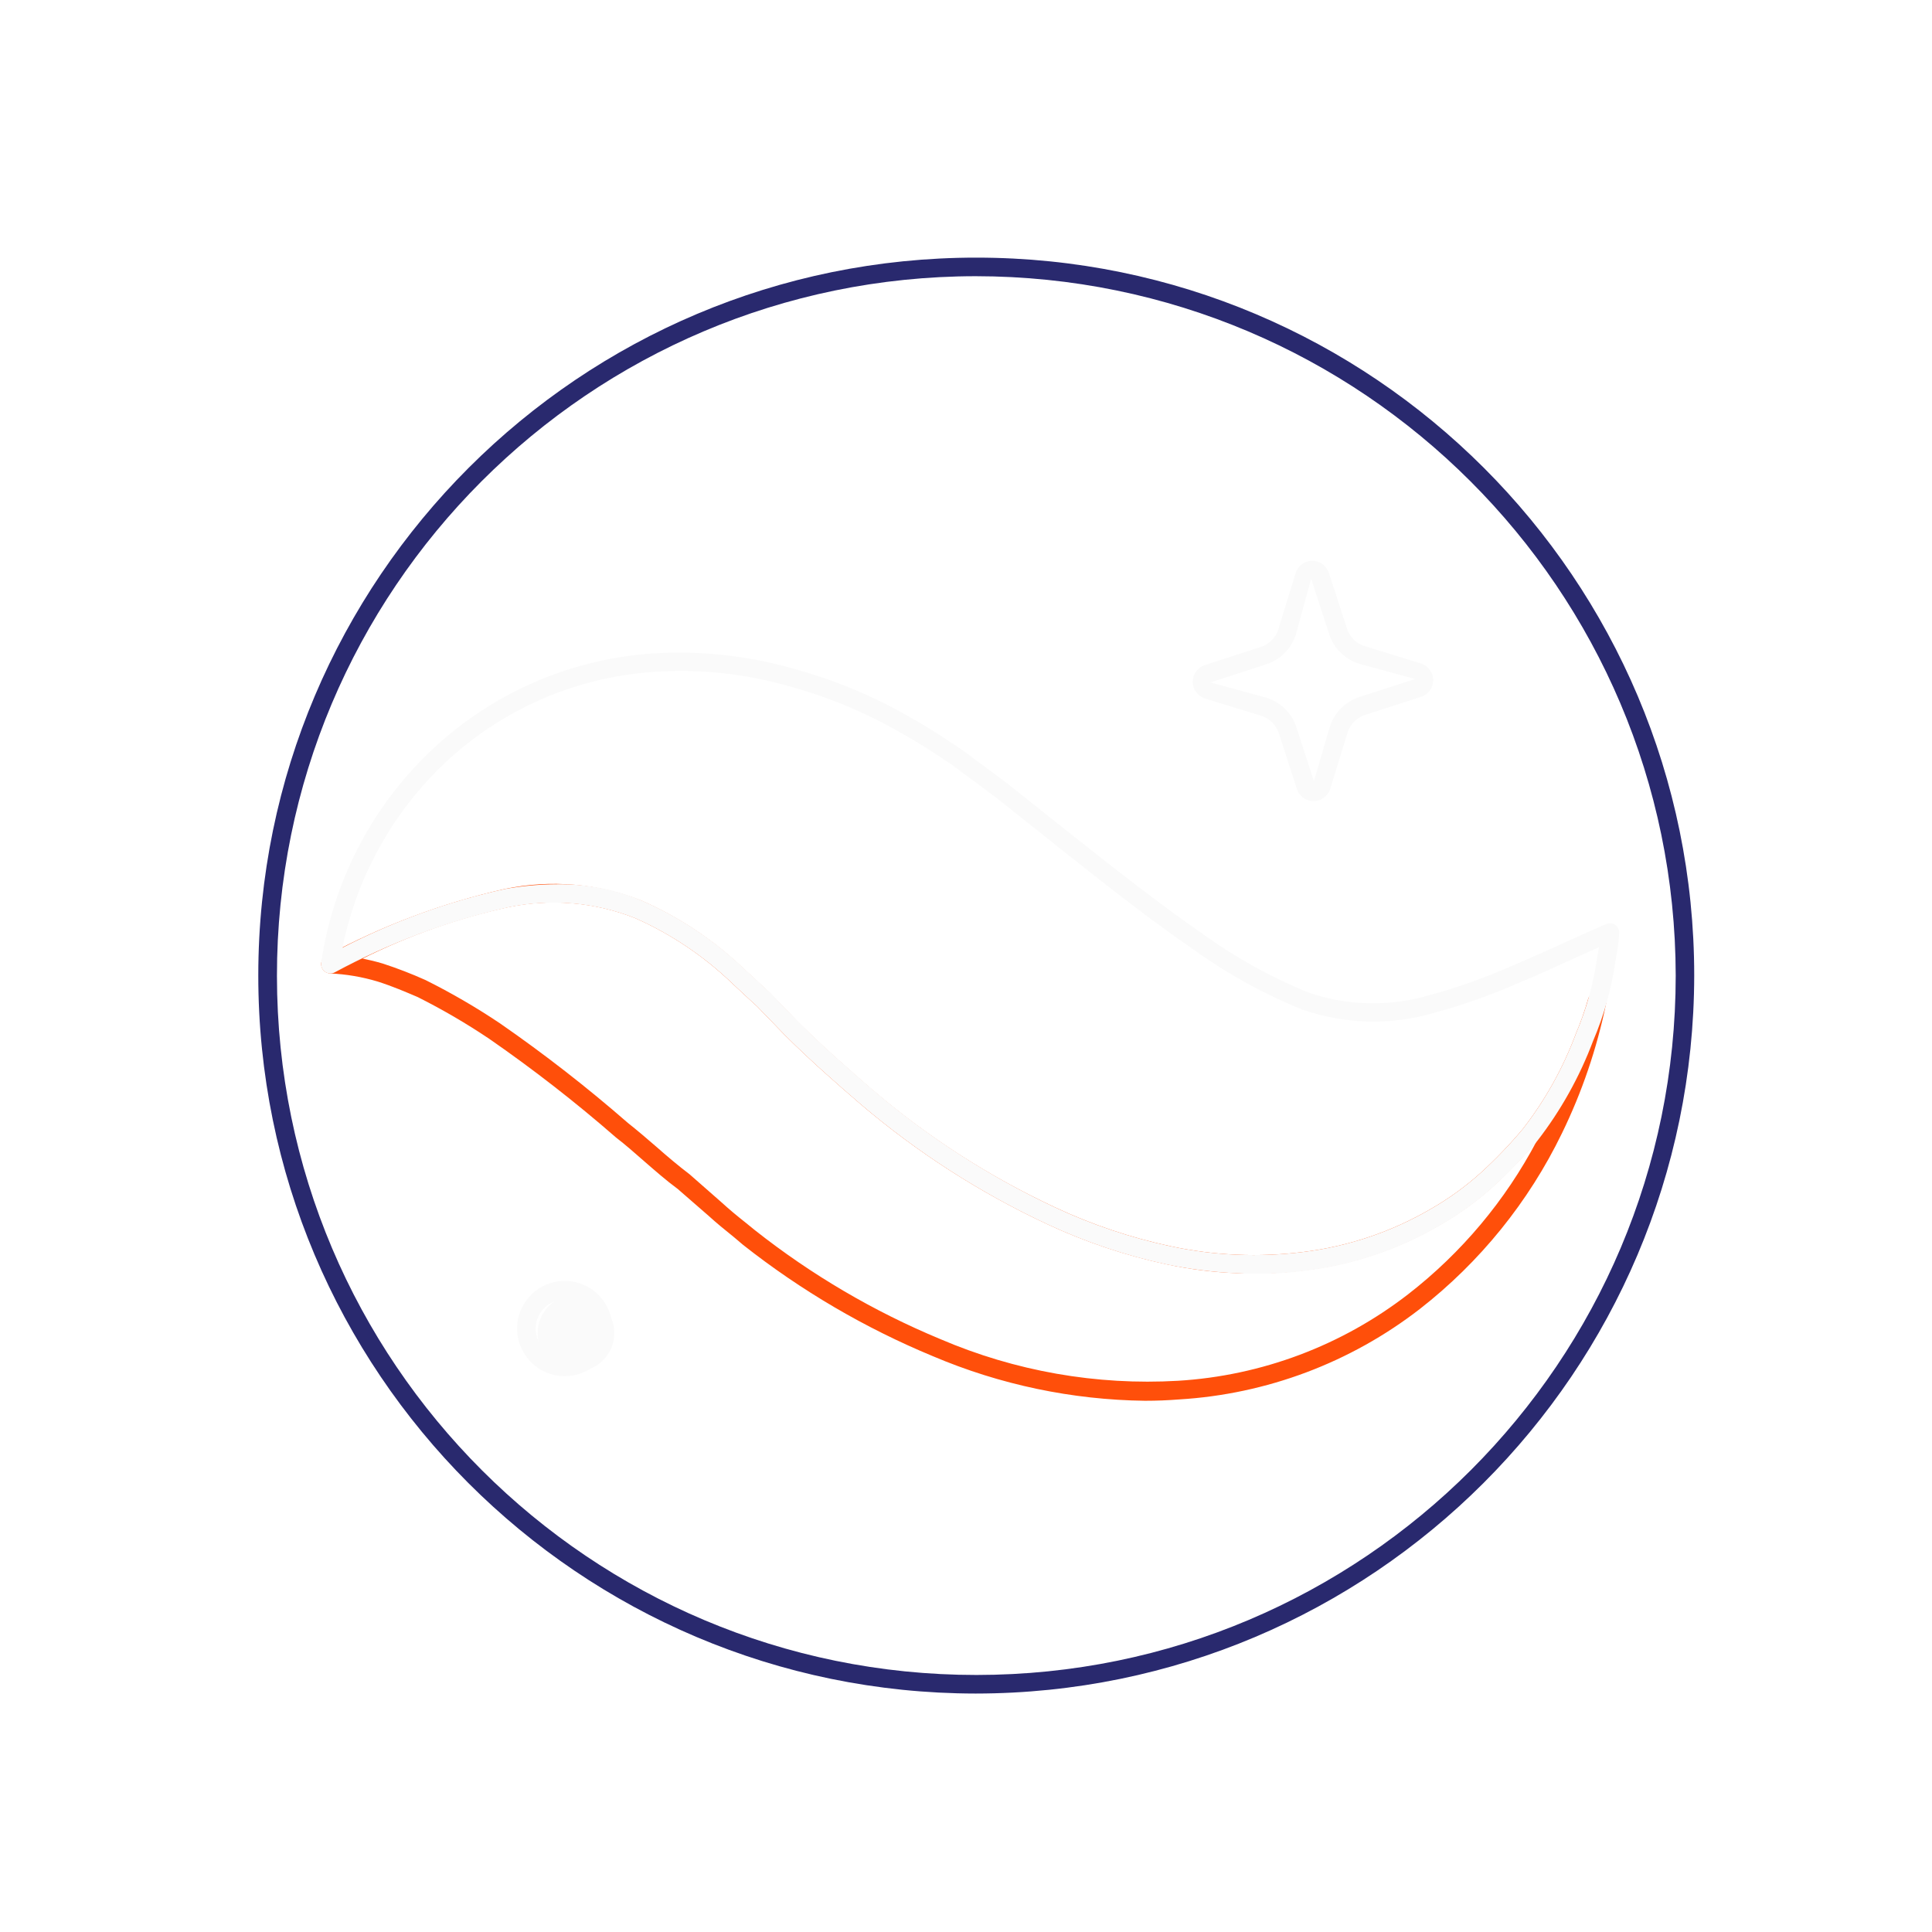
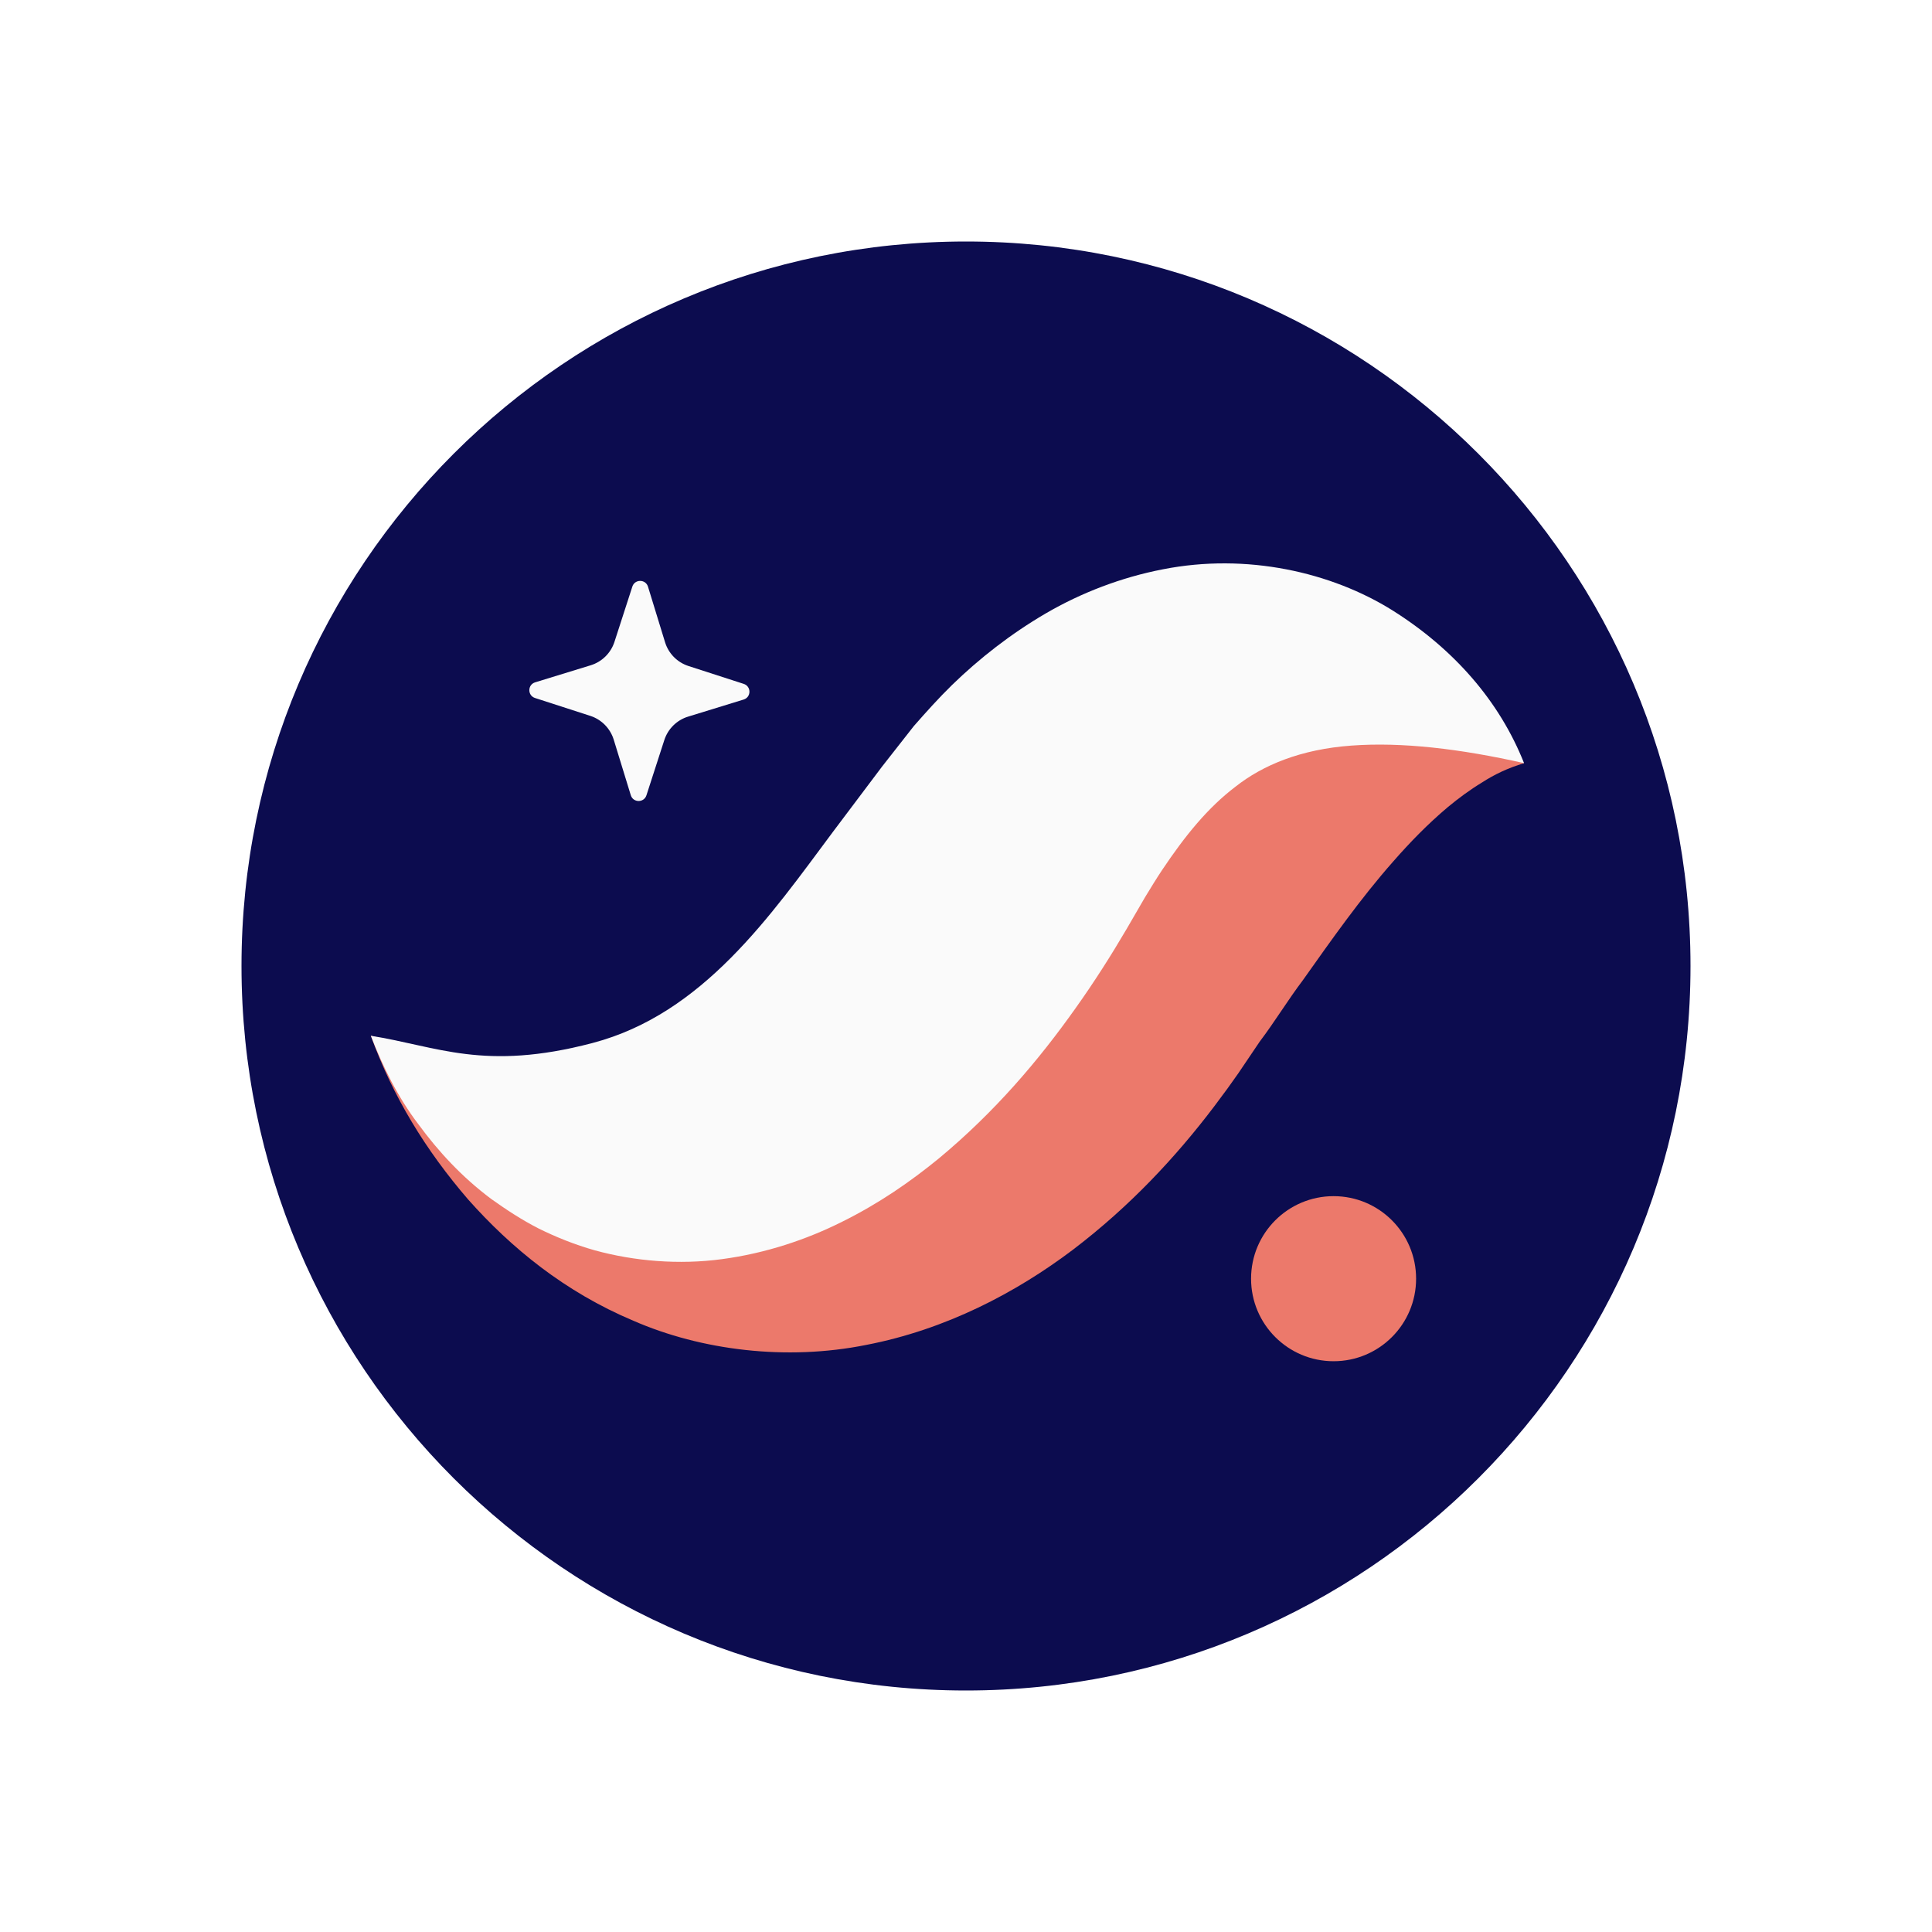
- <svg xmlns="http://www.w3.org/2000/svg" width="200" height="200" viewBox="0 0 26 26" version="1.1">
-   <path fill="#29296e" d="M13.13,22.791A9.662,9.662,0,1,1,22.8,13.129,9.677,9.677,0,0,1,13.13,22.791Zm0-19.074a9.412,9.412,0,1,0,9.421,9.412A9.427,9.427,0,0,0,13.13,3.717Z" />
-   <path fill="#fafafa" d="M17.678,10.781a.235.235,0,0,1-.225-.163h0l-.243-.749a.367.367,0,0,0-.24-.237L16.216,9.4a.236.236,0,0,1,0-.45l.751-.243a.367.367,0,0,0,.237-.24l.231-.753a.236.236,0,0,1,.224-.167h0a.235.235,0,0,1,.225.164l.243.748a.364.364,0,0,0,.241.237l.753.232a.236.236,0,0,1,0,.451l-.75.242a.364.364,0,0,0-.237.24l-.232.753a.236.236,0,0,1-.224.167Zm-.033-2.993-.206.752a.617.617,0,0,1-.4.4l-.75.244.753.205a.614.614,0,0,1,.405.4l.235.723.213-.727a.618.618,0,0,1,.4-.405l.75-.242-.753-.205a.618.618,0,0,1-.405-.4Z" />
-   <path fill="#ff4f0a" d="M15.409,18.851a7.541,7.541,0,0,1-2.855-.6A10.8,10.8,0,0,1,10,16.753l-.118-.1c-.137-.111-.234-.189-.346-.291L9.12,16c-.154-.113-.307-.248-.457-.378-.124-.109-.247-.217-.373-.314A19.361,19.361,0,0,0,6.584,13.98a8.82,8.82,0,0,0-.963-.562c-.164-.07-.341-.146-.539-.209A2.63,2.63,0,0,0,4.44,13.1a.125.125,0,0,1-.05-.236,9.4,9.4,0,0,1,2.4-.9,3.2,3.2,0,0,1,1.851.16,4.746,4.746,0,0,1,1.376.922c.058.051.116.106.174.16s.113.106.169.157l.374.386c.337.337.7.654,1.007.919A10.885,10.885,0,0,0,14.2,16.249a7.225,7.225,0,0,0,1.557.523,5.326,5.326,0,0,0,1.785.076,4.492,4.492,0,0,0,1.717-.581,3.89,3.89,0,0,0,.676-.491,6.161,6.161,0,0,0,.557-.581,4.862,4.862,0,0,0,.717-1.288,3.9,3.9,0,0,0,.163-.462.122.122,0,0,1,.15-.086.124.124,0,0,1,.092.147,7.367,7.367,0,0,1-.594,1.745,6.71,6.71,0,0,1-1.913,2.365,5.864,5.864,0,0,1-3.24,1.217Q15.64,18.851,15.409,18.851ZM4.88,12.9c.09.018.18.04.274.068a5.764,5.764,0,0,1,.572.221,9.029,9.029,0,0,1,1,.581,19.6,19.6,0,0,1,1.723,1.341c.126.1.253.208.382.32.145.128.3.259.449.372l.427.375c.11.1.2.175.336.283l.117.095a10.555,10.555,0,0,0,2.492,1.464,7.075,7.075,0,0,0,3.2.562,5.614,5.614,0,0,0,3.1-1.166,6.377,6.377,0,0,0,1.73-2.063,6.356,6.356,0,0,1-.581.606,4.093,4.093,0,0,1-.717.521,4.7,4.7,0,0,1-1.811.613,5.548,5.548,0,0,1-1.867-.077,7.539,7.539,0,0,1-1.611-.541,11.132,11.132,0,0,1-2.515-1.617c-.313-.269-.679-.589-1.023-.933l-.369-.382c-.051-.045-.109-.1-.168-.154s-.112-.106-.168-.157a4.537,4.537,0,0,0-1.308-.878,2.979,2.979,0,0,0-1.707-.145A8.387,8.387,0,0,0,4.88,12.9Z" />
-   <path fill="#fafafa" d="M16.9,17.142a6.076,6.076,0,0,1-1.192-.124,7.539,7.539,0,0,1-1.611-.541,11.132,11.132,0,0,1-2.515-1.617c-.313-.269-.679-.589-1.023-.933l-.369-.382c-.051-.045-.109-.1-.168-.154s-.112-.106-.168-.157a4.537,4.537,0,0,0-1.308-.878,2.979,2.979,0,0,0-1.707-.145,9.179,9.179,0,0,0-2.337.876.123.123,0,0,1-.128-.009.125.125,0,0,1-.052-.118,4.916,4.916,0,0,1,1.326-2.707A4.8,4.8,0,0,1,8.8,8.793a5.589,5.589,0,0,1,1.856.2,6.608,6.608,0,0,1,1.613.672c.238.132.479.293.691.435l.6.447.929.739c.659.521,1.2.94,1.705,1.288a6.829,6.829,0,0,0,1.419.785,2.679,2.679,0,0,0,1.626.033,7.786,7.786,0,0,0,1.081-.382l.043-.018c.2-.085.415-.181.633-.28.2-.092.408-.186.62-.277a.128.128,0,0,1,.124.014.123.123,0,0,1,.049.115l0,.032a3.162,3.162,0,0,1-.049.336,4.225,4.225,0,0,1-.3,1.074,5.165,5.165,0,0,1-.752,1.348,6.355,6.355,0,0,1-.586.612,4.093,4.093,0,0,1-.717.521,4.7,4.7,0,0,1-1.811.613A4.769,4.769,0,0,1,16.9,17.142ZM7.5,11.9a2.841,2.841,0,0,1,1.149.224,4.746,4.746,0,0,1,1.376.922c.058.051.116.106.174.16s.113.106.169.157l.374.386c.337.337.7.654,1.007.919A10.885,10.885,0,0,0,14.2,16.249a7.225,7.225,0,0,0,1.557.523,5.326,5.326,0,0,0,1.785.076,4.492,4.492,0,0,0,1.717-.581,3.89,3.89,0,0,0,.676-.491,6.161,6.161,0,0,0,.557-.581,4.862,4.862,0,0,0,.717-1.288,4.033,4.033,0,0,0,.285-1.024c.01-.046.018-.091.025-.136-.142.062-.281.125-.416.187-.221.1-.435.2-.642.284l-.044.018a8.006,8.006,0,0,1-1.116.394,2.91,2.91,0,0,1-1.774-.043,6.982,6.982,0,0,1-1.47-.812c-.512-.352-1.058-.774-1.721-1.3l-.925-.737-.594-.441c-.2-.136-.44-.294-.671-.422a6.37,6.37,0,0,0-1.556-.648,5.245,5.245,0,0,0-1.774-.186,4.538,4.538,0,0,0-2.985,1.381,4.72,4.72,0,0,0-1.223,2.332,8.933,8.933,0,0,1,2.185-.79A4.027,4.027,0,0,1,7.5,11.9Z" />
-   <path fill="#fafafa" d="M8.267,17.941a.516.516,0,1,1-.516-.516.516.516,0,0,1,.516.516" />
-   <path fill="#fafafa" d="M7.6,18.52a.641.641,0,1,1,.641-.641A.642.642,0,0,1,7.6,18.52Zm0-1.031a.391.391,0,1,0,.391.39A.391.391,0,0,0,7.6,17.489Z" />
+ <svg xmlns="http://www.w3.org/2000/svg" fill="none" version="1.1" viewBox="0 0 200 200">
+   <g clip-rule="evenodd" fill-rule="evenodd" stroke-width=".949">
+     <path d="m25 100c0 41.422 33.578 75 74.999 75 41.421 0 75.001-33.579 75.001-75 0-41.422-33.58-75-75.001-75-41.421 0-74.999 33.578-74.999 75z" fill="#0c0c4f" />
+     <path d="m66.919 82.331 1.851-5.72c0.376-1.163 1.294-2.069 2.462-2.426l5.748-1.768c0.796-0.243 0.802-1.365 0.013-1.621l-5.722-1.851c-1.161-0.376-2.067-1.294-2.425-2.462l-1.765-5.748c-0.243-0.793-1.365-0.802-1.621-0.011l-1.851 5.72c-0.376 1.161-1.294 2.066-2.462 2.426l-5.748 1.765c-0.796 0.245-0.804 1.365-0.013 1.621l5.722 1.851c1.161 0.376 2.067 1.297 2.425 2.464l1.765 5.746c0.243 0.796 1.365 0.804 1.621 0.013z" fill="#fafafa" />
+     <path d="m157.77 79.002c-2.37-2.65-6.067-4.142-9.663-4.753-3.624-0.588-7.424-0.533-11.001 0.103-7.239 1.224-13.815 4.222-19.551 7.92-2.979 1.815-5.519 3.915-8.15 6.053-1.268 1.081-2.424 2.233-3.628 3.369l-3.29 3.273c-3.575 3.736-7.098 7.14-10.507 9.961-3.423 2.808-6.623 4.941-9.776 6.43-3.152 1.497-6.524 2.377-10.919 2.518-4.357 0.154-9.511-0.633-15.025-1.931-5.543-1.292-11.364-3.134-17.869-4.719 2.27 6.297 5.688 11.861 10.076 16.949 4.44 4.998 9.983 9.554 17.105 12.55 7.019 3.063 15.84 4.162 24.087 2.503 8.269-1.592 15.526-5.418 21.392-9.844 5.881-4.471 10.639-9.563 14.65-14.858 1.107-1.463 1.693-2.281 2.494-3.425l2.215-3.281c1.539-2.029 2.94-4.34 4.463-6.35 2.987-4.211 5.932-8.416 9.353-12.291 1.722-1.965 3.538-3.845 5.682-5.652 1.069-0.882 2.224-1.745 3.504-2.522 1.299-0.838 2.671-1.495 4.359-2.002z" fill="#ec796b" />
+     <path d="m157.77 79.001c-2.545-6.423-7.278-11.831-13.63-15.821-6.313-3.946-15.082-5.96-23.771-4.243-4.292 0.83-8.451 2.429-12.101 4.557-3.633 2.12-6.889 4.672-9.707 7.41-1.407 1.374-2.684 2.806-3.953 4.247l-3.288 4.193-5.079 6.749c-6.475 8.683-13.448 18.86-24.89 21.875-11.233 2.96-16.105 0.339-22.961-0.745 1.254 3.236 2.806 6.38 4.912 9.145 2.066 2.821 4.506 5.47 7.54 7.742 1.533 1.091 3.152 2.167 4.949 3.081 1.79 0.882 3.72 1.659 5.779 2.242 4.098 1.123 8.71 1.517 13.177 0.912 4.469-0.596 8.74-2.012 12.473-3.892 3.761-1.864 7.037-4.133 9.963-6.527 5.815-4.83 10.339-10.166 14.16-15.559 1.922-2.697 3.667-5.444 5.28-8.193l1.899-3.272c0.581-0.957 1.168-1.919 1.764-2.815 2.407-3.601 4.76-6.488 7.619-8.656 2.819-2.223 6.744-3.866 11.99-4.247 5.223-0.386 11.254 0.327 17.877 1.817z" fill="#fafafa" />
+     <path d="m129.51 132.37c0 4.718 3.827 8.544 8.544 8.544 4.718 0 8.54-3.826 8.54-8.544 0-4.718-3.821-8.544-8.54-8.544-4.717 0-8.544 3.827-8.544 8.544z" fill="#ec796b" />
+   </g>
</svg>
